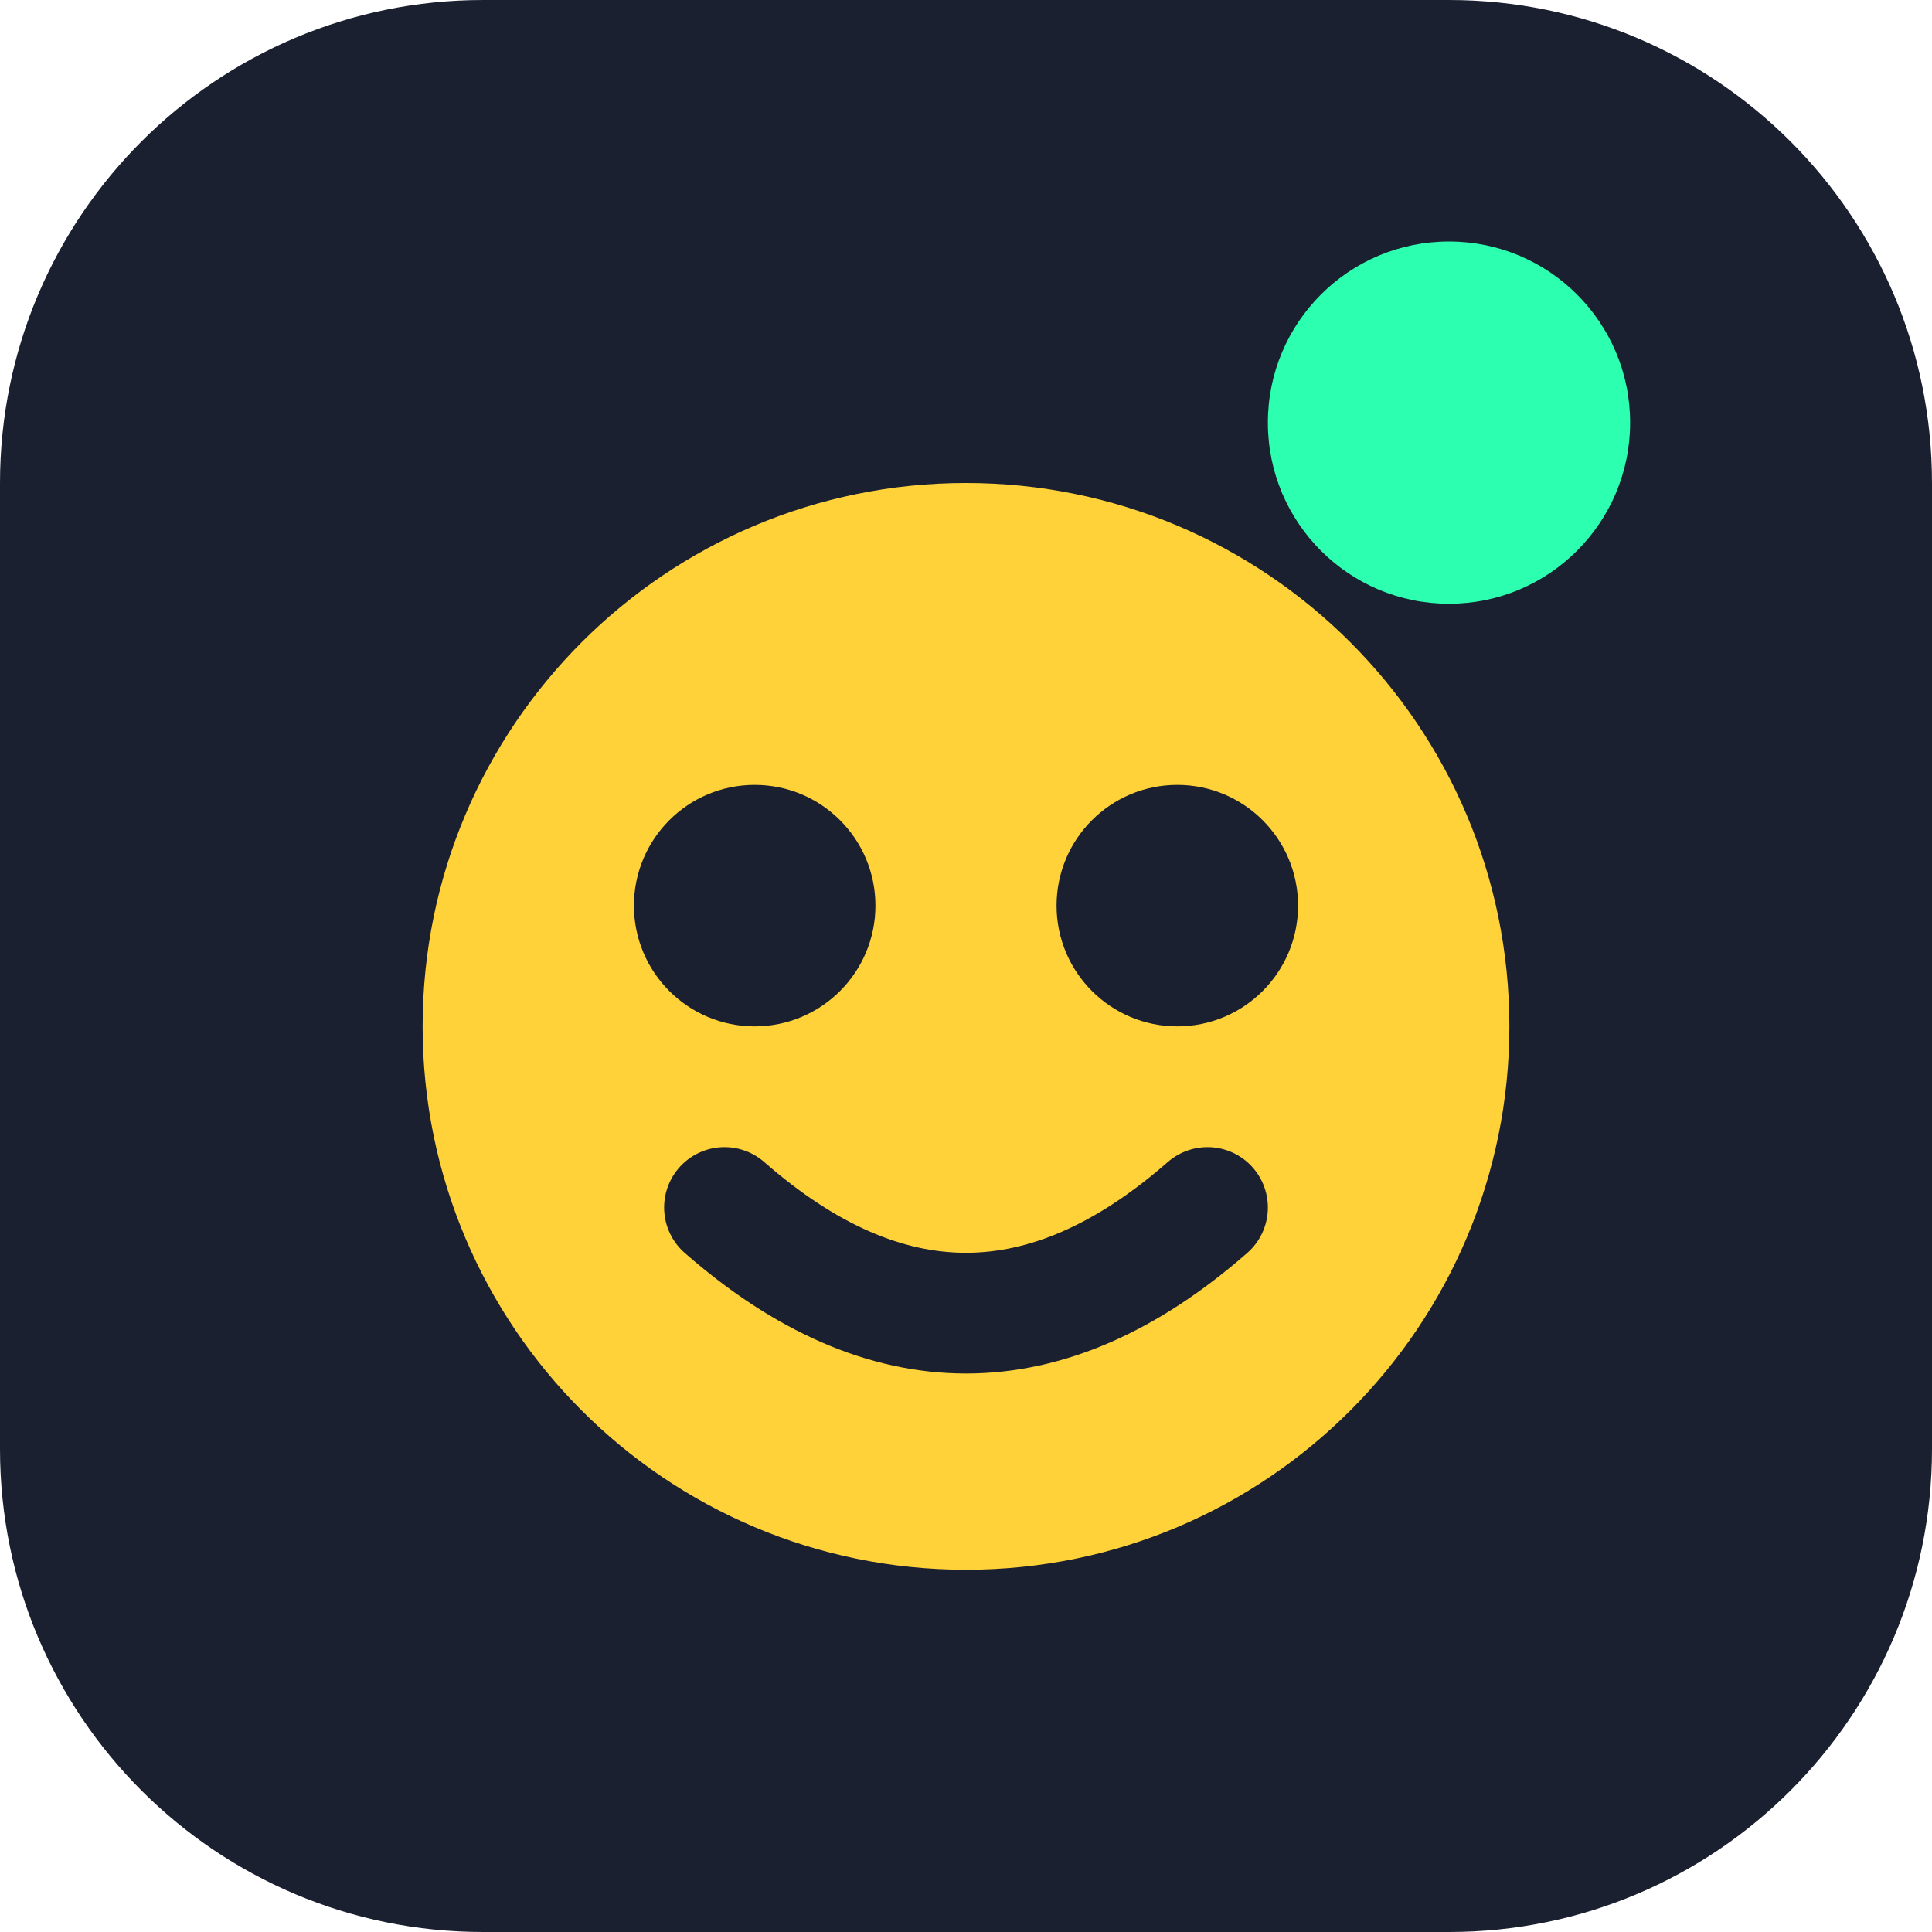
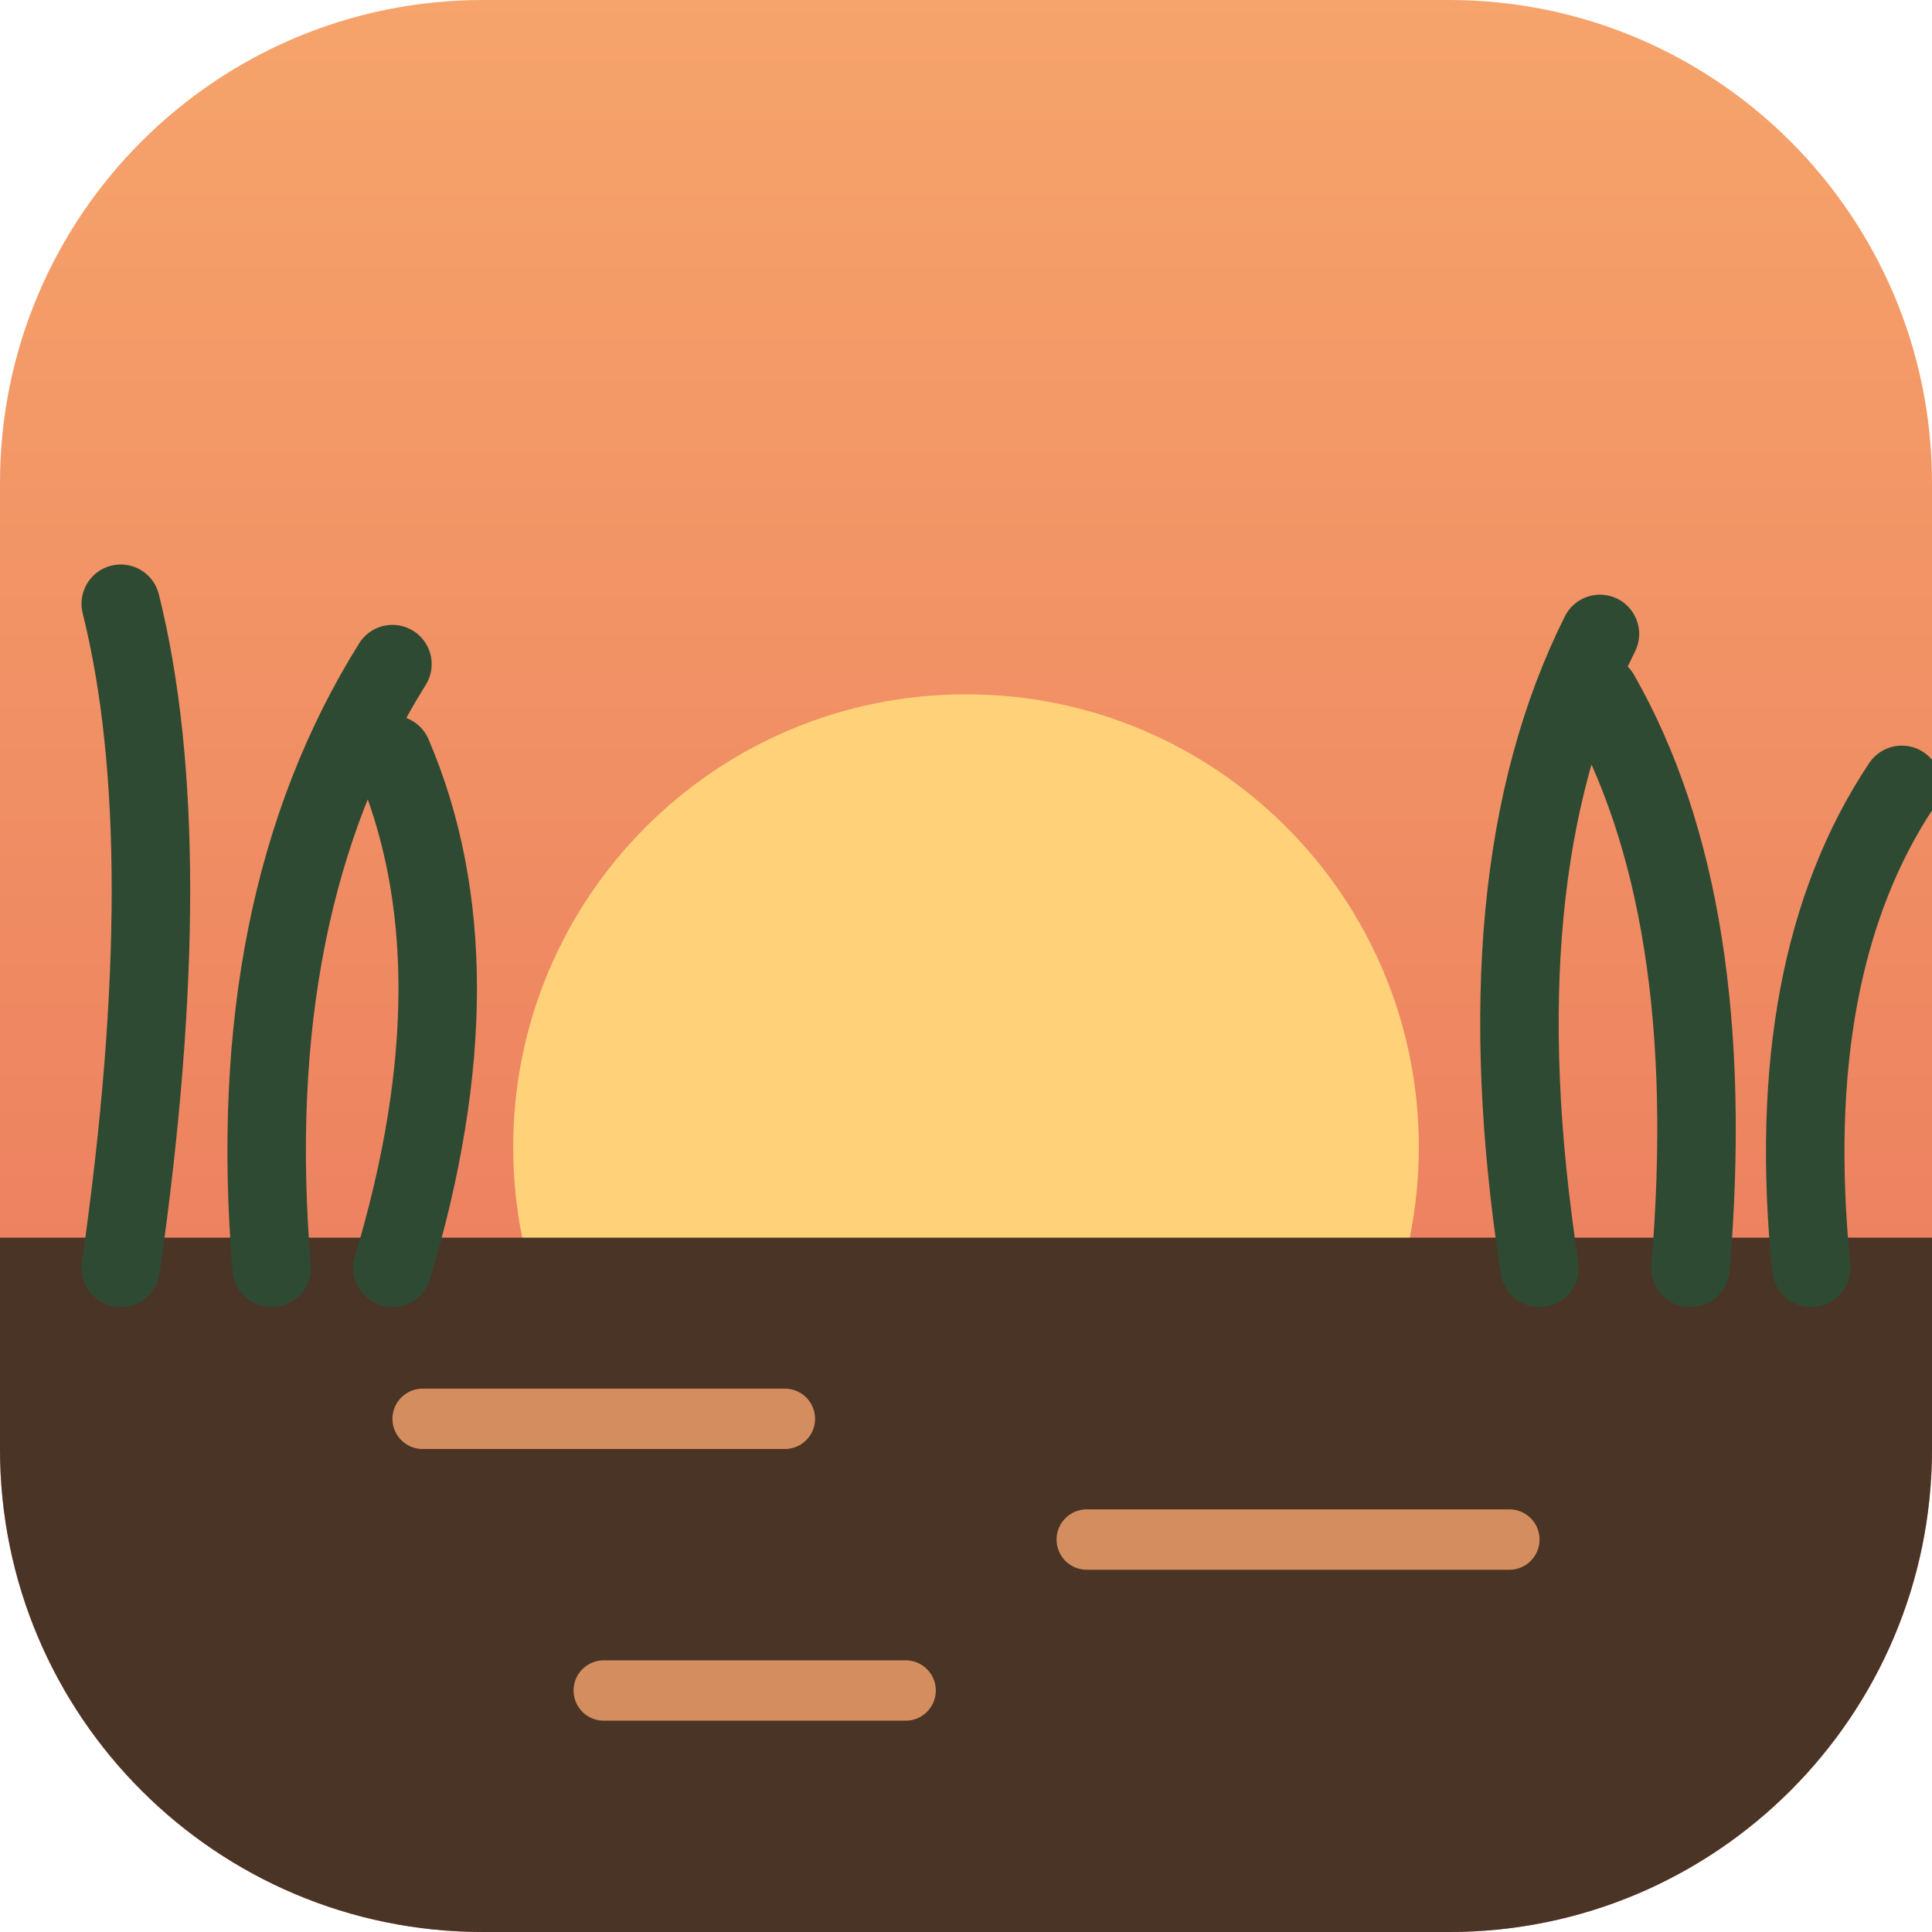
<svg xmlns="http://www.w3.org/2000/svg" viewBox="0 0 64 64">
-   <rect width="64" height="64" rx="16" fill="#1b2030" />
-   <circle cx="32" cy="34" r="18" fill="#ffd23a" />
-   <circle cx="25" cy="30" r="4" fill="#1b2030" />
-   <circle cx="39" cy="30" r="4" fill="#1b2030" />
-   <path d="M24 40q8 7 16 0" stroke="#1b2030" stroke-width="4" fill="none" stroke-linecap="round" />
-   <circle cx="48" cy="14" r="6" fill="#2dffb0" />
+   <defs>
+     <linearGradient id="s" x1="0" y1="0" x2="0" y2="1">
+       <stop offset="0" stop-color="#f6a46b" />
+       <stop offset="1" stop-color="#e86f5a" />
+     </linearGradient>
+     <clipPath id="c">
+       <rect width="64" height="64" rx="16" />
+     </clipPath>
+   </defs>
+   <g clip-path="url(#c)">
+     <rect width="64" height="64" fill="url(#s)" />
+     <circle cx="32" cy="38" r="15" fill="#ffd27a" />
+     <rect y="41" width="64" height="23" fill="#4a3426" />
+     <path d="M14 47h12M36 51h14M20 56h10" stroke="#f6a46b" stroke-width="2" stroke-linecap="round" opacity=".8" />
+     <path d="M4 42q2-14 0-22M9 42q-1-12 4-20M13 42q3-10 0-17M51 42q-2-13 2-21M56 42q1-12-3-19M60 42q-1-10 3-16" stroke="#2f4a32" stroke-width="2.6" fill="none" stroke-linecap="round" />
+   </g>
</svg>
